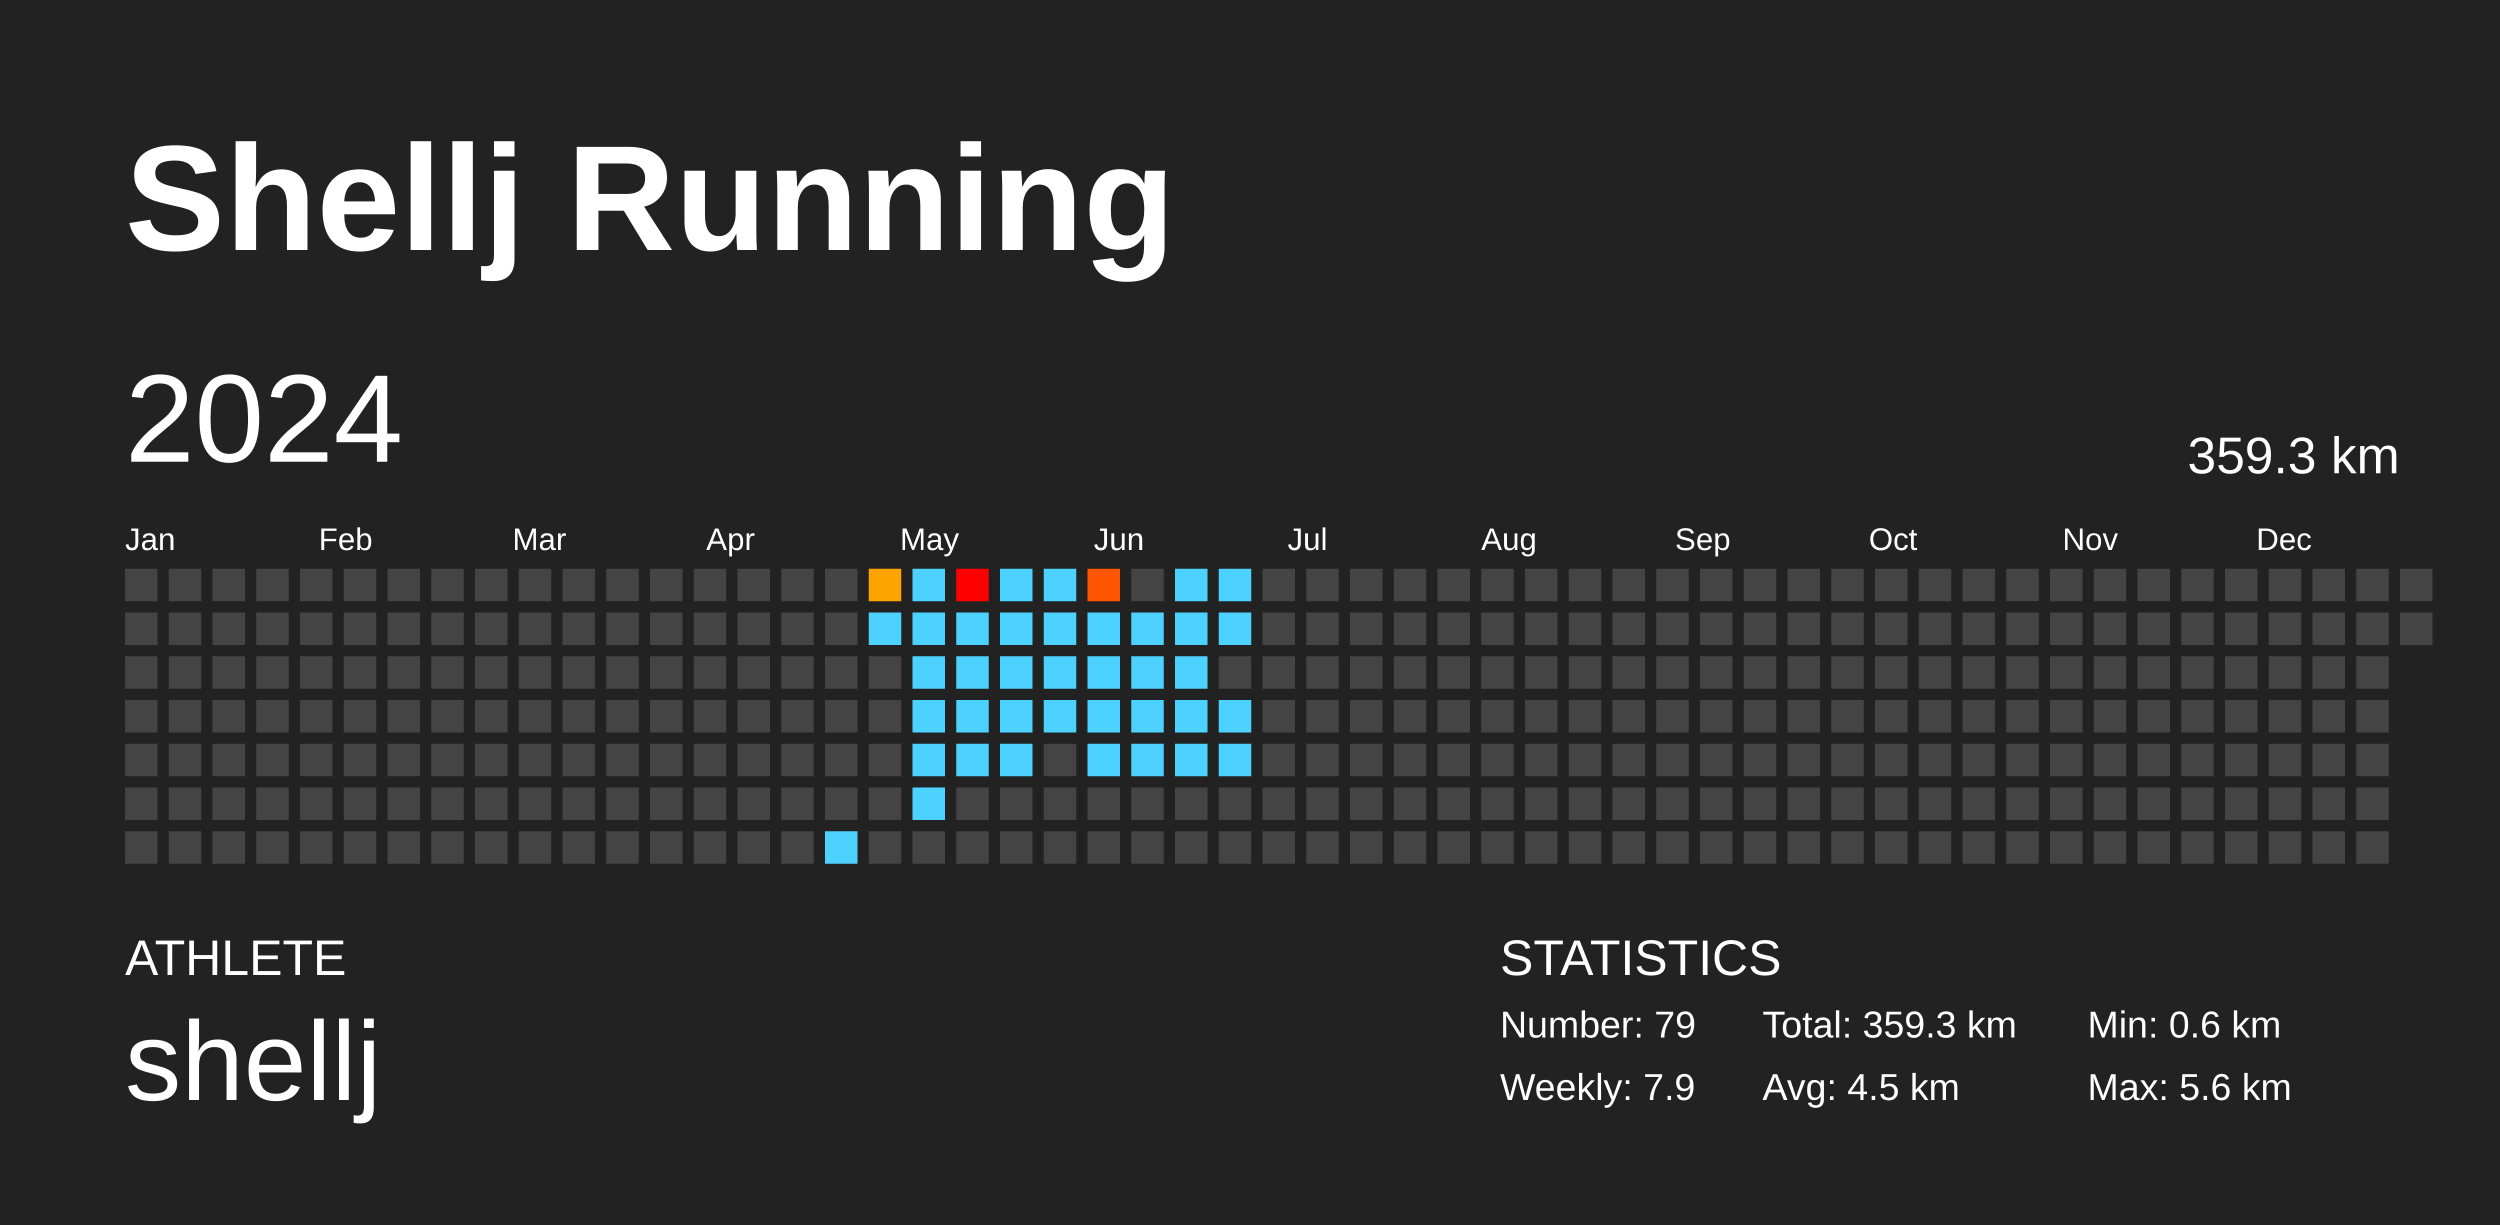
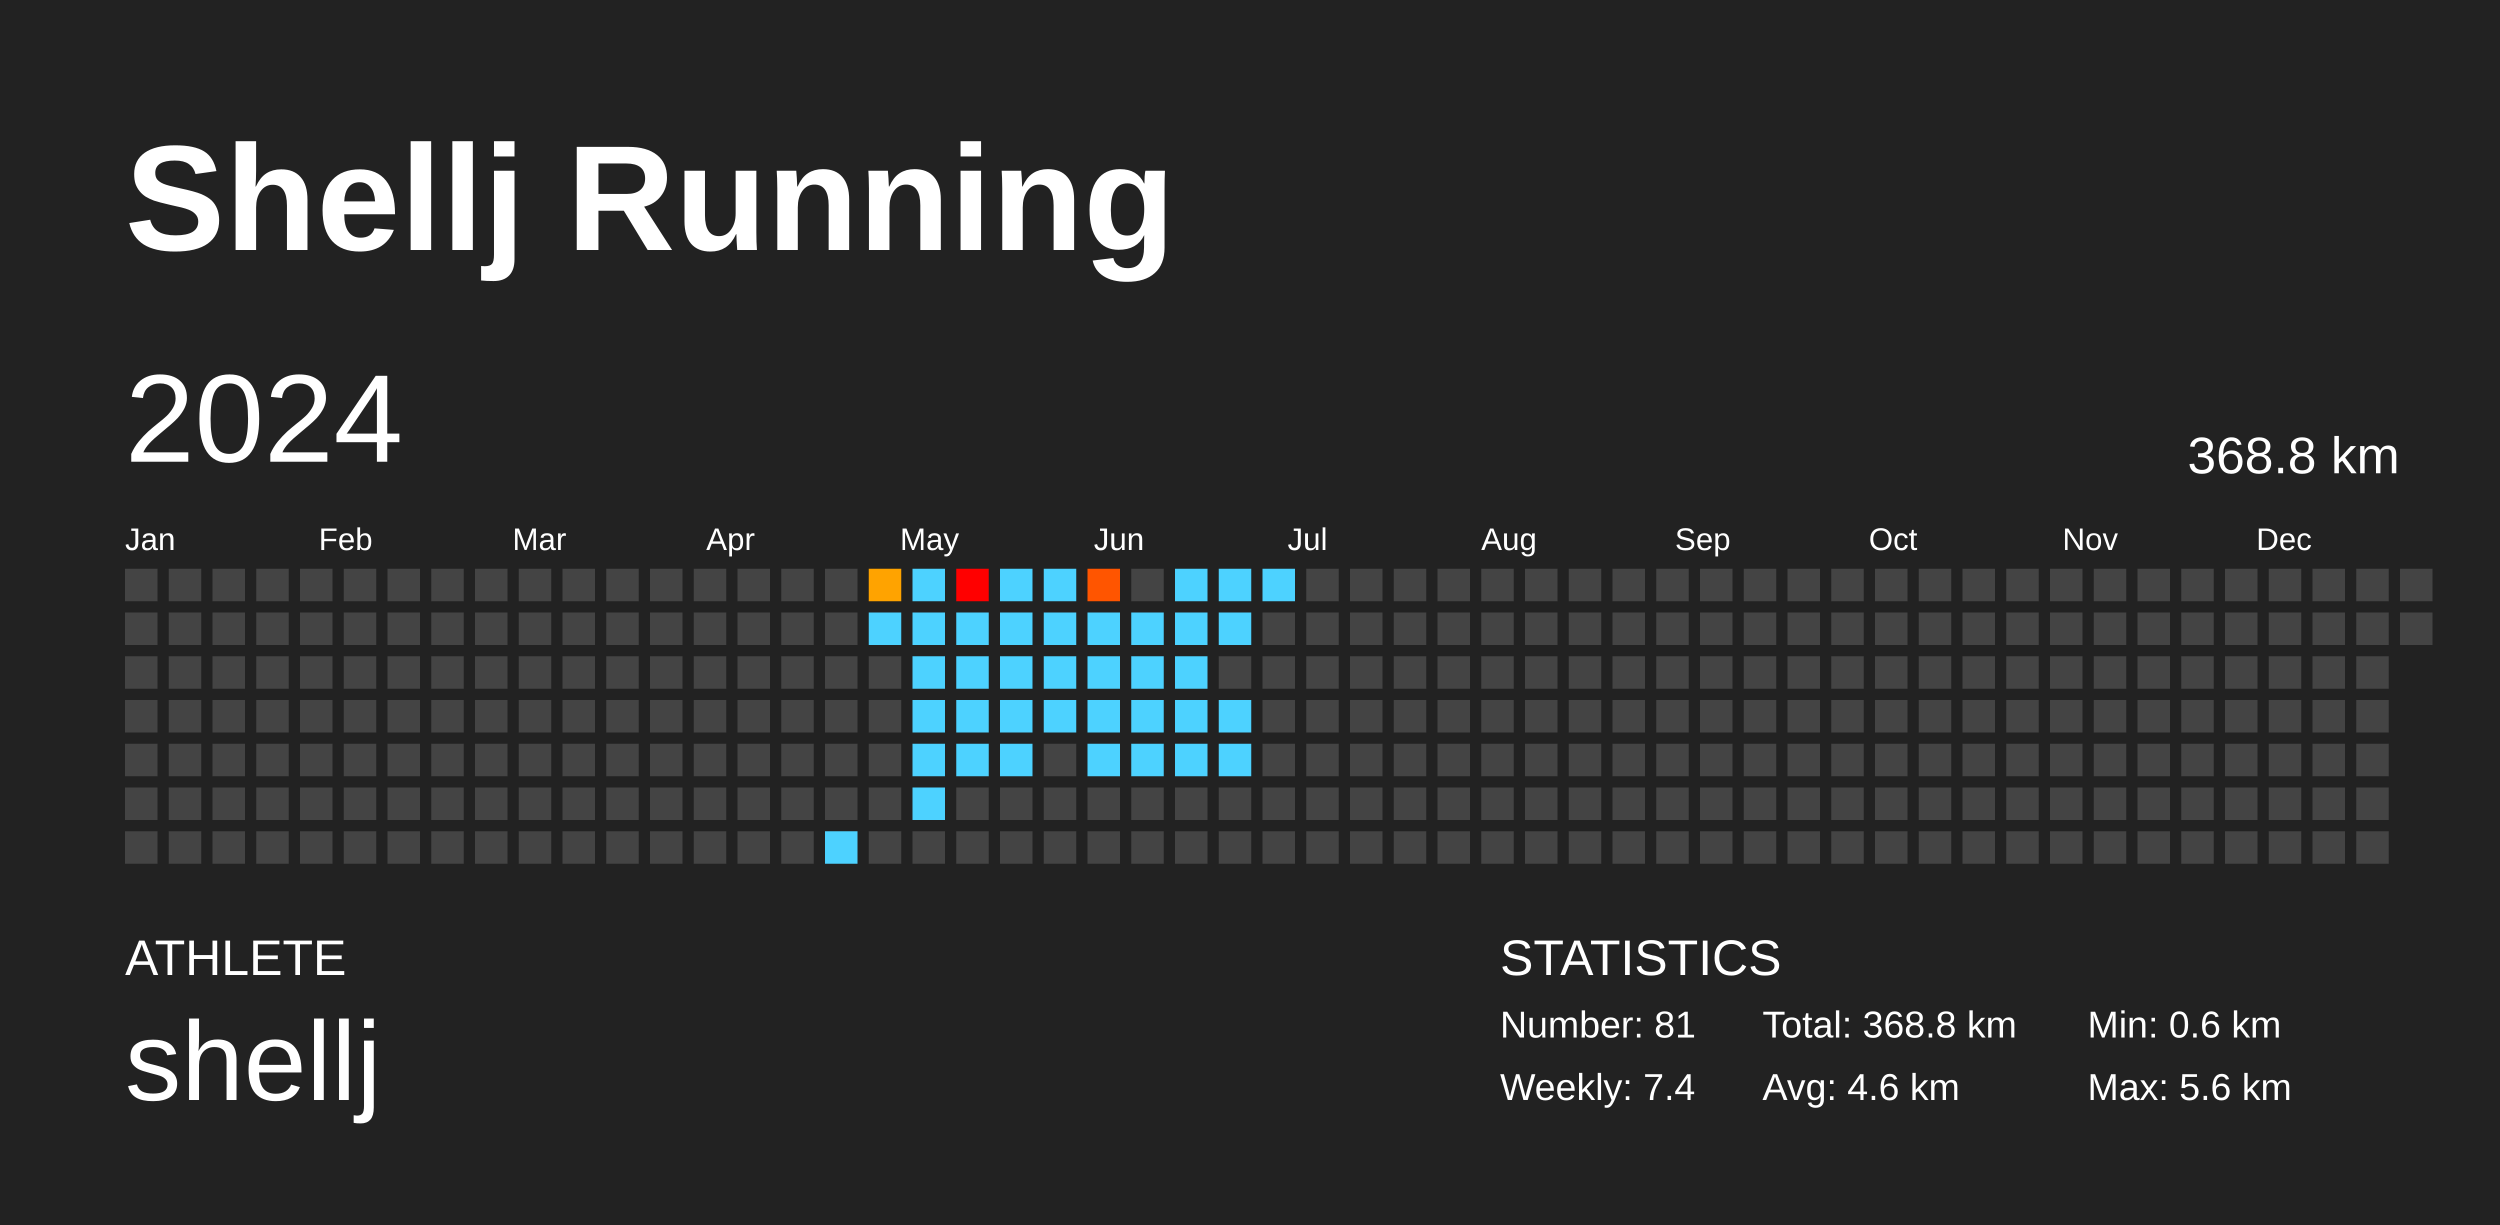
<svg xmlns="http://www.w3.org/2000/svg" baseProfile="full" height="98mm" version="1.1" viewBox="0,0,200,98" width="200mm">
  <defs />
  <rect fill="#222222" height="98" width="200" x="0" y="0" />
  <text fill="#FFFFFF" style="font-size:12px; font-family:Arial; font-weight:bold;" x="10" y="20">Shellj Running</text>
  <text fill="#FFFFFF" style="font-size:4px; font-family:Arial" x="10" y="78">ATHLETE</text>
  <text fill="#FFFFFF" style="font-size:9px; font-family:Arial" x="10" y="88">shellj</text>
  <text fill="#FFFFFF" style="font-size:4px; font-family:Arial" x="120" y="78">STATISTICS</text>
-   <text fill="#FFFFFF" style="font-size:3px; font-family:Arial" x="120" y="83">Number: 79</text>
-   <text fill="#FFFFFF" style="font-size:3px; font-family:Arial" x="120" y="88">Weekly: 7.9</text>
-   <text fill="#FFFFFF" style="font-size:3px; font-family:Arial" x="141" y="83">Total: 359.3 km</text>
-   <text fill="#FFFFFF" style="font-size:3px; font-family:Arial" x="141" y="88">Avg: 4.5 km</text>
+   <text fill="#FFFFFF" style="font-size:3px; font-family:Arial" x="120" y="83">Number: 81</text>
+   <text fill="#FFFFFF" style="font-size:3px; font-family:Arial" x="120" y="88">Weekly: 7.4</text>
+   <text fill="#FFFFFF" style="font-size:3px; font-family:Arial" x="141" y="83">Total: 368.8 km</text>
+   <text fill="#FFFFFF" style="font-size:3px; font-family:Arial" x="141" y="88">Avg: 4.6 km</text>
  <text fill="#FFFFFF" style="font-size:3px; font-family:Arial" x="167" y="83">Min: 0.6 km</text>
  <text fill="#FFFFFF" style="font-size:3px; font-family:Arial" x="167" y="88">Max: 5.6 km</text>
  <text dominant-baseline="hanging" fill="#FFFFFF" style="font-size:10.0px; font-family:Arial;" x="10" y="30">2024</text>
-   <text dominant-baseline="hanging" fill="#FFFFFF" style="font-size:4.125px; font-family:Arial;" x="175" y="35">359.3 km</text>
+   <text dominant-baseline="hanging" fill="#FFFFFF" style="font-size:4.125px; font-family:Arial;" x="175" y="35">368.8 km</text>
  <text fill="#FFFFFF" style="font-size:2.5px; font-family:Arial" x="10.0" y="44">Jan</text>
  <text fill="#FFFFFF" style="font-size:2.5px; font-family:Arial" x="25.5" y="44">Feb</text>
  <text fill="#FFFFFF" style="font-size:2.5px; font-family:Arial" x="41.0" y="44">Mar</text>
  <text fill="#FFFFFF" style="font-size:2.5px; font-family:Arial" x="56.5" y="44">Apr</text>
  <text fill="#FFFFFF" style="font-size:2.5px; font-family:Arial" x="72.0" y="44">May</text>
  <text fill="#FFFFFF" style="font-size:2.5px; font-family:Arial" x="87.5" y="44">Jun</text>
  <text fill="#FFFFFF" style="font-size:2.5px; font-family:Arial" x="103.0" y="44">Jul</text>
  <text fill="#FFFFFF" style="font-size:2.5px; font-family:Arial" x="118.5" y="44">Aug</text>
  <text fill="#FFFFFF" style="font-size:2.5px; font-family:Arial" x="134.0" y="44">Sep</text>
  <text fill="#FFFFFF" style="font-size:2.5px; font-family:Arial" x="149.5" y="44">Oct</text>
  <text fill="#FFFFFF" style="font-size:2.5px; font-family:Arial" x="165.0" y="44">Nov</text>
  <text fill="#FFFFFF" style="font-size:2.5px; font-family:Arial" x="180.5" y="44">Dec</text>
  <rect fill="#444444" height="2.6" width="2.6" x="10.0" y="45.5" />
  <rect fill="#444444" height="2.6" width="2.6" x="10.0" y="49.0" />
  <rect fill="#444444" height="2.6" width="2.6" x="10.0" y="52.5" />
  <rect fill="#444444" height="2.6" width="2.6" x="10.0" y="56.0" />
  <rect fill="#444444" height="2.6" width="2.6" x="10.0" y="59.5" />
  <rect fill="#444444" height="2.6" width="2.6" x="10.0" y="63.0" />
  <rect fill="#444444" height="2.6" width="2.6" x="10.0" y="66.5" />
  <rect fill="#444444" height="2.6" width="2.6" x="13.5" y="45.5" />
  <rect fill="#444444" height="2.6" width="2.6" x="13.5" y="49.0" />
  <rect fill="#444444" height="2.6" width="2.6" x="13.5" y="52.5" />
  <rect fill="#444444" height="2.6" width="2.6" x="13.5" y="56.0" />
  <rect fill="#444444" height="2.6" width="2.6" x="13.5" y="59.5" />
  <rect fill="#444444" height="2.6" width="2.6" x="13.5" y="63.0" />
  <rect fill="#444444" height="2.6" width="2.6" x="13.5" y="66.5" />
  <rect fill="#444444" height="2.6" width="2.6" x="17.0" y="45.5" />
  <rect fill="#444444" height="2.6" width="2.6" x="17.0" y="49.0" />
  <rect fill="#444444" height="2.6" width="2.6" x="17.0" y="52.5" />
  <rect fill="#444444" height="2.6" width="2.6" x="17.0" y="56.0" />
  <rect fill="#444444" height="2.6" width="2.6" x="17.0" y="59.5" />
  <rect fill="#444444" height="2.6" width="2.6" x="17.0" y="63.0" />
  <rect fill="#444444" height="2.6" width="2.6" x="17.0" y="66.5" />
  <rect fill="#444444" height="2.6" width="2.6" x="20.5" y="45.5" />
  <rect fill="#444444" height="2.6" width="2.6" x="20.5" y="49.0" />
  <rect fill="#444444" height="2.6" width="2.6" x="20.5" y="52.5" />
  <rect fill="#444444" height="2.6" width="2.6" x="20.5" y="56.0" />
  <rect fill="#444444" height="2.6" width="2.6" x="20.5" y="59.5" />
  <rect fill="#444444" height="2.6" width="2.6" x="20.5" y="63.0" />
  <rect fill="#444444" height="2.6" width="2.6" x="20.5" y="66.5" />
  <rect fill="#444444" height="2.6" width="2.6" x="24.0" y="45.5" />
  <rect fill="#444444" height="2.6" width="2.6" x="24.0" y="49.0" />
  <rect fill="#444444" height="2.6" width="2.6" x="24.0" y="52.5" />
  <rect fill="#444444" height="2.6" width="2.6" x="24.0" y="56.0" />
  <rect fill="#444444" height="2.6" width="2.6" x="24.0" y="59.5" />
  <rect fill="#444444" height="2.6" width="2.6" x="24.0" y="63.0" />
  <rect fill="#444444" height="2.6" width="2.6" x="24.0" y="66.5" />
  <rect fill="#444444" height="2.6" width="2.6" x="27.5" y="45.5" />
  <rect fill="#444444" height="2.6" width="2.6" x="27.5" y="49.0" />
  <rect fill="#444444" height="2.6" width="2.6" x="27.5" y="52.5" />
  <rect fill="#444444" height="2.6" width="2.6" x="27.5" y="56.0" />
  <rect fill="#444444" height="2.6" width="2.6" x="27.5" y="59.5" />
  <rect fill="#444444" height="2.6" width="2.6" x="27.5" y="63.0" />
  <rect fill="#444444" height="2.6" width="2.6" x="27.5" y="66.5" />
  <rect fill="#444444" height="2.6" width="2.6" x="31.0" y="45.5" />
  <rect fill="#444444" height="2.6" width="2.6" x="31.0" y="49.0" />
  <rect fill="#444444" height="2.6" width="2.6" x="31.0" y="52.5" />
  <rect fill="#444444" height="2.6" width="2.6" x="31.0" y="56.0" />
  <rect fill="#444444" height="2.6" width="2.6" x="31.0" y="59.5" />
  <rect fill="#444444" height="2.6" width="2.6" x="31.0" y="63.0" />
  <rect fill="#444444" height="2.6" width="2.6" x="31.0" y="66.5" />
  <rect fill="#444444" height="2.6" width="2.6" x="34.5" y="45.5" />
  <rect fill="#444444" height="2.6" width="2.6" x="34.5" y="49.0" />
  <rect fill="#444444" height="2.6" width="2.6" x="34.5" y="52.5" />
  <rect fill="#444444" height="2.6" width="2.6" x="34.5" y="56.0" />
  <rect fill="#444444" height="2.6" width="2.6" x="34.5" y="59.5" />
  <rect fill="#444444" height="2.6" width="2.6" x="34.5" y="63.0" />
  <rect fill="#444444" height="2.6" width="2.6" x="34.5" y="66.5" />
  <rect fill="#444444" height="2.6" width="2.6" x="38.0" y="45.5" />
  <rect fill="#444444" height="2.6" width="2.6" x="38.0" y="49.0" />
  <rect fill="#444444" height="2.6" width="2.6" x="38.0" y="52.5" />
  <rect fill="#444444" height="2.6" width="2.6" x="38.0" y="56.0" />
  <rect fill="#444444" height="2.6" width="2.6" x="38.0" y="59.5" />
  <rect fill="#444444" height="2.6" width="2.6" x="38.0" y="63.0" />
  <rect fill="#444444" height="2.6" width="2.6" x="38.0" y="66.5" />
  <rect fill="#444444" height="2.6" width="2.6" x="41.5" y="45.5" />
  <rect fill="#444444" height="2.6" width="2.6" x="41.5" y="49.0" />
  <rect fill="#444444" height="2.6" width="2.6" x="41.5" y="52.5" />
  <rect fill="#444444" height="2.6" width="2.6" x="41.5" y="56.0" />
  <rect fill="#444444" height="2.6" width="2.6" x="41.5" y="59.5" />
  <rect fill="#444444" height="2.6" width="2.6" x="41.5" y="63.0" />
  <rect fill="#444444" height="2.6" width="2.6" x="41.5" y="66.5" />
  <rect fill="#444444" height="2.6" width="2.6" x="45.0" y="45.5" />
  <rect fill="#444444" height="2.6" width="2.6" x="45.0" y="49.0" />
  <rect fill="#444444" height="2.6" width="2.6" x="45.0" y="52.5" />
  <rect fill="#444444" height="2.6" width="2.6" x="45.0" y="56.0" />
  <rect fill="#444444" height="2.6" width="2.6" x="45.0" y="59.5" />
  <rect fill="#444444" height="2.6" width="2.6" x="45.0" y="63.0" />
  <rect fill="#444444" height="2.6" width="2.6" x="45.0" y="66.5" />
  <rect fill="#444444" height="2.6" width="2.6" x="48.5" y="45.5" />
  <rect fill="#444444" height="2.6" width="2.6" x="48.5" y="49.0" />
  <rect fill="#444444" height="2.6" width="2.6" x="48.5" y="52.5" />
  <rect fill="#444444" height="2.6" width="2.6" x="48.5" y="56.0" />
  <rect fill="#444444" height="2.6" width="2.6" x="48.5" y="59.5" />
  <rect fill="#444444" height="2.6" width="2.6" x="48.5" y="63.0" />
  <rect fill="#444444" height="2.6" width="2.6" x="48.5" y="66.5" />
  <rect fill="#444444" height="2.6" width="2.6" x="52.0" y="45.5" />
  <rect fill="#444444" height="2.6" width="2.6" x="52.0" y="49.0" />
  <rect fill="#444444" height="2.6" width="2.6" x="52.0" y="52.5" />
  <rect fill="#444444" height="2.6" width="2.6" x="52.0" y="56.0" />
  <rect fill="#444444" height="2.6" width="2.6" x="52.0" y="59.5" />
  <rect fill="#444444" height="2.6" width="2.6" x="52.0" y="63.0" />
  <rect fill="#444444" height="2.6" width="2.6" x="52.0" y="66.5" />
  <rect fill="#444444" height="2.6" width="2.6" x="55.5" y="45.5" />
  <rect fill="#444444" height="2.6" width="2.6" x="55.5" y="49.0" />
  <rect fill="#444444" height="2.6" width="2.6" x="55.5" y="52.5" />
  <rect fill="#444444" height="2.6" width="2.6" x="55.5" y="56.0" />
  <rect fill="#444444" height="2.6" width="2.6" x="55.5" y="59.5" />
  <rect fill="#444444" height="2.6" width="2.6" x="55.5" y="63.0" />
  <rect fill="#444444" height="2.6" width="2.6" x="55.5" y="66.5" />
  <rect fill="#444444" height="2.6" width="2.6" x="59.0" y="45.5" />
  <rect fill="#444444" height="2.6" width="2.6" x="59.0" y="49.0" />
  <rect fill="#444444" height="2.6" width="2.6" x="59.0" y="52.5" />
  <rect fill="#444444" height="2.6" width="2.6" x="59.0" y="56.0" />
  <rect fill="#444444" height="2.6" width="2.6" x="59.0" y="59.5" />
  <rect fill="#444444" height="2.6" width="2.6" x="59.0" y="63.0" />
  <rect fill="#444444" height="2.6" width="2.6" x="59.0" y="66.5" />
  <rect fill="#444444" height="2.6" width="2.6" x="62.5" y="45.5" />
  <rect fill="#444444" height="2.6" width="2.6" x="62.5" y="49.0" />
  <rect fill="#444444" height="2.6" width="2.6" x="62.5" y="52.5" />
  <rect fill="#444444" height="2.6" width="2.6" x="62.5" y="56.0" />
  <rect fill="#444444" height="2.6" width="2.6" x="62.5" y="59.5" />
  <rect fill="#444444" height="2.6" width="2.6" x="62.5" y="63.0" />
  <rect fill="#444444" height="2.6" width="2.6" x="62.5" y="66.5" />
  <rect fill="#444444" height="2.6" width="2.6" x="66.0" y="45.5" />
  <rect fill="#444444" height="2.6" width="2.6" x="66.0" y="49.0" />
  <rect fill="#444444" height="2.6" width="2.6" x="66.0" y="52.5" />
  <rect fill="#444444" height="2.6" width="2.6" x="66.0" y="56.0" />
  <rect fill="#444444" height="2.6" width="2.6" x="66.0" y="59.5" />
  <rect fill="#444444" height="2.6" width="2.6" x="66.0" y="63.0" />
  <rect fill="#4dd2ff" height="2.6" width="2.6" x="66.0" y="66.5" />
  <rect fill="#ffa300" height="2.6" width="2.6" x="69.5" y="45.5" />
  <rect fill="#4dd2ff" height="2.6" width="2.6" x="69.5" y="49.0" />
  <rect fill="#444444" height="2.6" width="2.6" x="69.5" y="52.5" />
  <rect fill="#444444" height="2.6" width="2.6" x="69.5" y="56.0" />
  <rect fill="#444444" height="2.6" width="2.6" x="69.5" y="59.5" />
  <rect fill="#444444" height="2.6" width="2.6" x="69.5" y="63.0" />
  <rect fill="#444444" height="2.6" width="2.6" x="69.5" y="66.5" />
  <rect fill="#4dd2ff" height="2.6" width="2.6" x="73.0" y="45.5" />
  <rect fill="#4dd2ff" height="2.6" width="2.6" x="73.0" y="49.0" />
  <rect fill="#4dd2ff" height="2.6" width="2.6" x="73.0" y="52.5" />
  <rect fill="#4dd2ff" height="2.6" width="2.6" x="73.0" y="56.0" />
  <rect fill="#4dd2ff" height="2.6" width="2.6" x="73.0" y="59.5" />
  <rect fill="#4dd2ff" height="2.6" width="2.6" x="73.0" y="63.0" />
  <rect fill="#444444" height="2.6" width="2.6" x="73.0" y="66.5" />
  <rect fill="red" height="2.6" width="2.6" x="76.5" y="45.5" />
  <rect fill="#4dd2ff" height="2.6" width="2.6" x="76.5" y="49.0" />
  <rect fill="#4dd2ff" height="2.6" width="2.6" x="76.5" y="52.5" />
  <rect fill="#4dd2ff" height="2.6" width="2.6" x="76.5" y="56.0" />
  <rect fill="#4dd2ff" height="2.6" width="2.6" x="76.5" y="59.5" />
  <rect fill="#444444" height="2.6" width="2.6" x="76.5" y="63.0" />
  <rect fill="#444444" height="2.6" width="2.6" x="76.5" y="66.5" />
  <rect fill="#4dd2ff" height="2.6" width="2.6" x="80.0" y="45.5" />
  <rect fill="#4dd2ff" height="2.6" width="2.6" x="80.0" y="49.0" />
  <rect fill="#4dd2ff" height="2.6" width="2.6" x="80.0" y="52.5" />
  <rect fill="#4dd2ff" height="2.6" width="2.6" x="80.0" y="56.0" />
  <rect fill="#4dd2ff" height="2.6" width="2.6" x="80.0" y="59.5" />
  <rect fill="#444444" height="2.6" width="2.6" x="80.0" y="63.0" />
  <rect fill="#444444" height="2.6" width="2.6" x="80.0" y="66.5" />
  <rect fill="#4dd2ff" height="2.6" width="2.6" x="83.5" y="45.5" />
  <rect fill="#4dd2ff" height="2.6" width="2.6" x="83.5" y="49.0" />
  <rect fill="#4dd2ff" height="2.6" width="2.6" x="83.5" y="52.5" />
  <rect fill="#4dd2ff" height="2.6" width="2.6" x="83.5" y="56.0" />
  <rect fill="#444444" height="2.6" width="2.6" x="83.5" y="59.5" />
  <rect fill="#444444" height="2.6" width="2.6" x="83.5" y="63.0" />
  <rect fill="#444444" height="2.6" width="2.6" x="83.5" y="66.5" />
  <rect fill="#ff5500" height="2.6" width="2.6" x="87.0" y="45.5" />
  <rect fill="#4dd2ff" height="2.6" width="2.6" x="87.0" y="49.0" />
  <rect fill="#4dd2ff" height="2.6" width="2.6" x="87.0" y="52.5" />
  <rect fill="#4dd2ff" height="2.6" width="2.6" x="87.0" y="56.0" />
  <rect fill="#4dd2ff" height="2.6" width="2.6" x="87.0" y="59.5" />
  <rect fill="#444444" height="2.6" width="2.6" x="87.0" y="63.0" />
  <rect fill="#444444" height="2.6" width="2.6" x="87.0" y="66.5" />
  <rect fill="#444444" height="2.6" width="2.6" x="90.5" y="45.5" />
  <rect fill="#4dd2ff" height="2.6" width="2.6" x="90.5" y="49.0" />
  <rect fill="#4dd2ff" height="2.6" width="2.6" x="90.5" y="52.5" />
  <rect fill="#4dd2ff" height="2.6" width="2.6" x="90.5" y="56.0" />
  <rect fill="#4dd2ff" height="2.6" width="2.6" x="90.5" y="59.5" />
  <rect fill="#444444" height="2.6" width="2.6" x="90.5" y="63.0" />
  <rect fill="#444444" height="2.6" width="2.6" x="90.5" y="66.5" />
  <rect fill="#4dd2ff" height="2.6" width="2.6" x="94.0" y="45.5" />
  <rect fill="#4dd2ff" height="2.6" width="2.6" x="94.0" y="49.0" />
  <rect fill="#4dd2ff" height="2.6" width="2.6" x="94.0" y="52.5" />
  <rect fill="#4dd2ff" height="2.6" width="2.6" x="94.0" y="56.0" />
  <rect fill="#4dd2ff" height="2.6" width="2.6" x="94.0" y="59.5" />
  <rect fill="#444444" height="2.6" width="2.6" x="94.0" y="63.0" />
  <rect fill="#444444" height="2.6" width="2.6" x="94.0" y="66.5" />
  <rect fill="#4dd2ff" height="2.6" width="2.6" x="97.5" y="45.5" />
  <rect fill="#4dd2ff" height="2.6" width="2.6" x="97.5" y="49.0" />
  <rect fill="#444444" height="2.6" width="2.6" x="97.5" y="52.5" />
  <rect fill="#4dd2ff" height="2.6" width="2.6" x="97.5" y="56.0" />
  <rect fill="#4dd2ff" height="2.6" width="2.6" x="97.5" y="59.5" />
  <rect fill="#444444" height="2.6" width="2.6" x="97.5" y="63.0" />
  <rect fill="#444444" height="2.6" width="2.6" x="97.5" y="66.5" />
-   <rect fill="#444444" height="2.6" width="2.6" x="101.0" y="45.5" />
+   <rect fill="#4dd2ff" height="2.6" width="2.6" x="101.0" y="45.5" />
  <rect fill="#444444" height="2.6" width="2.6" x="101.0" y="49.0" />
  <rect fill="#444444" height="2.6" width="2.6" x="101.0" y="52.5" />
  <rect fill="#444444" height="2.6" width="2.6" x="101.0" y="56.0" />
  <rect fill="#444444" height="2.6" width="2.6" x="101.0" y="59.5" />
  <rect fill="#444444" height="2.6" width="2.6" x="101.0" y="63.0" />
  <rect fill="#444444" height="2.6" width="2.6" x="101.0" y="66.5" />
  <rect fill="#444444" height="2.6" width="2.6" x="104.5" y="45.5" />
  <rect fill="#444444" height="2.6" width="2.6" x="104.5" y="49.0" />
  <rect fill="#444444" height="2.6" width="2.6" x="104.5" y="52.5" />
  <rect fill="#444444" height="2.6" width="2.6" x="104.5" y="56.0" />
  <rect fill="#444444" height="2.6" width="2.6" x="104.5" y="59.5" />
  <rect fill="#444444" height="2.6" width="2.6" x="104.5" y="63.0" />
  <rect fill="#444444" height="2.6" width="2.6" x="104.5" y="66.5" />
  <rect fill="#444444" height="2.6" width="2.6" x="108.0" y="45.5" />
  <rect fill="#444444" height="2.6" width="2.6" x="108.0" y="49.0" />
  <rect fill="#444444" height="2.6" width="2.6" x="108.0" y="52.5" />
  <rect fill="#444444" height="2.6" width="2.6" x="108.0" y="56.0" />
  <rect fill="#444444" height="2.6" width="2.6" x="108.0" y="59.5" />
  <rect fill="#444444" height="2.6" width="2.6" x="108.0" y="63.0" />
  <rect fill="#444444" height="2.6" width="2.6" x="108.0" y="66.5" />
  <rect fill="#444444" height="2.6" width="2.6" x="111.5" y="45.5" />
  <rect fill="#444444" height="2.6" width="2.6" x="111.5" y="49.0" />
  <rect fill="#444444" height="2.6" width="2.6" x="111.5" y="52.5" />
  <rect fill="#444444" height="2.6" width="2.6" x="111.5" y="56.0" />
  <rect fill="#444444" height="2.6" width="2.6" x="111.5" y="59.5" />
  <rect fill="#444444" height="2.6" width="2.6" x="111.5" y="63.0" />
  <rect fill="#444444" height="2.6" width="2.6" x="111.5" y="66.5" />
  <rect fill="#444444" height="2.6" width="2.6" x="115.0" y="45.5" />
  <rect fill="#444444" height="2.6" width="2.6" x="115.0" y="49.0" />
  <rect fill="#444444" height="2.6" width="2.6" x="115.0" y="52.5" />
  <rect fill="#444444" height="2.6" width="2.6" x="115.0" y="56.0" />
  <rect fill="#444444" height="2.6" width="2.6" x="115.0" y="59.5" />
  <rect fill="#444444" height="2.6" width="2.6" x="115.0" y="63.0" />
  <rect fill="#444444" height="2.6" width="2.6" x="115.0" y="66.5" />
  <rect fill="#444444" height="2.6" width="2.6" x="118.5" y="45.5" />
  <rect fill="#444444" height="2.6" width="2.6" x="118.5" y="49.0" />
  <rect fill="#444444" height="2.6" width="2.6" x="118.5" y="52.5" />
  <rect fill="#444444" height="2.6" width="2.6" x="118.5" y="56.0" />
  <rect fill="#444444" height="2.6" width="2.6" x="118.5" y="59.5" />
  <rect fill="#444444" height="2.6" width="2.6" x="118.5" y="63.0" />
  <rect fill="#444444" height="2.6" width="2.6" x="118.5" y="66.5" />
  <rect fill="#444444" height="2.6" width="2.6" x="122.0" y="45.5" />
  <rect fill="#444444" height="2.6" width="2.6" x="122.0" y="49.0" />
  <rect fill="#444444" height="2.6" width="2.6" x="122.0" y="52.5" />
  <rect fill="#444444" height="2.6" width="2.6" x="122.0" y="56.0" />
  <rect fill="#444444" height="2.6" width="2.6" x="122.0" y="59.5" />
  <rect fill="#444444" height="2.6" width="2.6" x="122.0" y="63.0" />
  <rect fill="#444444" height="2.6" width="2.6" x="122.0" y="66.5" />
  <rect fill="#444444" height="2.6" width="2.6" x="125.5" y="45.5" />
  <rect fill="#444444" height="2.6" width="2.6" x="125.5" y="49.0" />
  <rect fill="#444444" height="2.6" width="2.6" x="125.5" y="52.5" />
  <rect fill="#444444" height="2.6" width="2.6" x="125.5" y="56.0" />
  <rect fill="#444444" height="2.6" width="2.6" x="125.5" y="59.5" />
  <rect fill="#444444" height="2.6" width="2.6" x="125.5" y="63.0" />
  <rect fill="#444444" height="2.6" width="2.6" x="125.5" y="66.5" />
  <rect fill="#444444" height="2.6" width="2.6" x="129.0" y="45.5" />
  <rect fill="#444444" height="2.6" width="2.6" x="129.0" y="49.0" />
  <rect fill="#444444" height="2.6" width="2.6" x="129.0" y="52.5" />
  <rect fill="#444444" height="2.6" width="2.6" x="129.0" y="56.0" />
  <rect fill="#444444" height="2.6" width="2.6" x="129.0" y="59.5" />
  <rect fill="#444444" height="2.6" width="2.6" x="129.0" y="63.0" />
  <rect fill="#444444" height="2.6" width="2.6" x="129.0" y="66.5" />
  <rect fill="#444444" height="2.6" width="2.6" x="132.5" y="45.5" />
  <rect fill="#444444" height="2.6" width="2.6" x="132.5" y="49.0" />
  <rect fill="#444444" height="2.6" width="2.6" x="132.5" y="52.5" />
  <rect fill="#444444" height="2.6" width="2.6" x="132.5" y="56.0" />
  <rect fill="#444444" height="2.6" width="2.6" x="132.5" y="59.5" />
  <rect fill="#444444" height="2.6" width="2.6" x="132.5" y="63.0" />
  <rect fill="#444444" height="2.6" width="2.6" x="132.5" y="66.5" />
  <rect fill="#444444" height="2.6" width="2.6" x="136.0" y="45.5" />
  <rect fill="#444444" height="2.6" width="2.6" x="136.0" y="49.0" />
  <rect fill="#444444" height="2.6" width="2.6" x="136.0" y="52.5" />
  <rect fill="#444444" height="2.6" width="2.6" x="136.0" y="56.0" />
  <rect fill="#444444" height="2.6" width="2.6" x="136.0" y="59.5" />
  <rect fill="#444444" height="2.6" width="2.6" x="136.0" y="63.0" />
  <rect fill="#444444" height="2.6" width="2.6" x="136.0" y="66.5" />
  <rect fill="#444444" height="2.6" width="2.6" x="139.5" y="45.5" />
  <rect fill="#444444" height="2.6" width="2.6" x="139.5" y="49.0" />
  <rect fill="#444444" height="2.6" width="2.6" x="139.5" y="52.5" />
  <rect fill="#444444" height="2.6" width="2.6" x="139.5" y="56.0" />
  <rect fill="#444444" height="2.6" width="2.6" x="139.5" y="59.5" />
  <rect fill="#444444" height="2.6" width="2.6" x="139.5" y="63.0" />
  <rect fill="#444444" height="2.6" width="2.6" x="139.5" y="66.5" />
  <rect fill="#444444" height="2.6" width="2.6" x="143.0" y="45.5" />
  <rect fill="#444444" height="2.6" width="2.6" x="143.0" y="49.0" />
  <rect fill="#444444" height="2.6" width="2.6" x="143.0" y="52.5" />
  <rect fill="#444444" height="2.6" width="2.6" x="143.0" y="56.0" />
  <rect fill="#444444" height="2.6" width="2.6" x="143.0" y="59.5" />
  <rect fill="#444444" height="2.6" width="2.6" x="143.0" y="63.0" />
  <rect fill="#444444" height="2.6" width="2.6" x="143.0" y="66.5" />
  <rect fill="#444444" height="2.6" width="2.6" x="146.5" y="45.5" />
  <rect fill="#444444" height="2.6" width="2.6" x="146.5" y="49.0" />
  <rect fill="#444444" height="2.6" width="2.6" x="146.5" y="52.5" />
  <rect fill="#444444" height="2.6" width="2.6" x="146.5" y="56.0" />
  <rect fill="#444444" height="2.6" width="2.6" x="146.5" y="59.5" />
  <rect fill="#444444" height="2.6" width="2.6" x="146.5" y="63.0" />
  <rect fill="#444444" height="2.6" width="2.6" x="146.5" y="66.5" />
  <rect fill="#444444" height="2.6" width="2.6" x="150.0" y="45.5" />
  <rect fill="#444444" height="2.6" width="2.6" x="150.0" y="49.0" />
  <rect fill="#444444" height="2.6" width="2.6" x="150.0" y="52.5" />
  <rect fill="#444444" height="2.6" width="2.6" x="150.0" y="56.0" />
  <rect fill="#444444" height="2.6" width="2.6" x="150.0" y="59.5" />
  <rect fill="#444444" height="2.6" width="2.6" x="150.0" y="63.0" />
  <rect fill="#444444" height="2.6" width="2.6" x="150.0" y="66.5" />
  <rect fill="#444444" height="2.6" width="2.6" x="153.5" y="45.5" />
  <rect fill="#444444" height="2.6" width="2.6" x="153.5" y="49.0" />
  <rect fill="#444444" height="2.6" width="2.6" x="153.5" y="52.5" />
  <rect fill="#444444" height="2.6" width="2.6" x="153.5" y="56.0" />
  <rect fill="#444444" height="2.6" width="2.6" x="153.5" y="59.5" />
  <rect fill="#444444" height="2.6" width="2.6" x="153.5" y="63.0" />
  <rect fill="#444444" height="2.6" width="2.6" x="153.5" y="66.5" />
  <rect fill="#444444" height="2.6" width="2.6" x="157.0" y="45.5" />
  <rect fill="#444444" height="2.6" width="2.6" x="157.0" y="49.0" />
  <rect fill="#444444" height="2.6" width="2.6" x="157.0" y="52.5" />
  <rect fill="#444444" height="2.6" width="2.6" x="157.0" y="56.0" />
  <rect fill="#444444" height="2.6" width="2.6" x="157.0" y="59.5" />
  <rect fill="#444444" height="2.6" width="2.6" x="157.0" y="63.0" />
  <rect fill="#444444" height="2.6" width="2.6" x="157.0" y="66.5" />
  <rect fill="#444444" height="2.6" width="2.6" x="160.5" y="45.5" />
  <rect fill="#444444" height="2.6" width="2.6" x="160.5" y="49.0" />
  <rect fill="#444444" height="2.6" width="2.6" x="160.5" y="52.5" />
  <rect fill="#444444" height="2.6" width="2.6" x="160.5" y="56.0" />
  <rect fill="#444444" height="2.6" width="2.6" x="160.5" y="59.5" />
  <rect fill="#444444" height="2.6" width="2.6" x="160.5" y="63.0" />
  <rect fill="#444444" height="2.6" width="2.6" x="160.5" y="66.5" />
  <rect fill="#444444" height="2.6" width="2.6" x="164.0" y="45.5" />
  <rect fill="#444444" height="2.6" width="2.6" x="164.0" y="49.0" />
  <rect fill="#444444" height="2.6" width="2.6" x="164.0" y="52.5" />
  <rect fill="#444444" height="2.6" width="2.6" x="164.0" y="56.0" />
  <rect fill="#444444" height="2.6" width="2.6" x="164.0" y="59.5" />
  <rect fill="#444444" height="2.6" width="2.6" x="164.0" y="63.0" />
  <rect fill="#444444" height="2.6" width="2.6" x="164.0" y="66.5" />
  <rect fill="#444444" height="2.6" width="2.6" x="167.5" y="45.5" />
  <rect fill="#444444" height="2.6" width="2.6" x="167.5" y="49.0" />
  <rect fill="#444444" height="2.6" width="2.6" x="167.5" y="52.5" />
  <rect fill="#444444" height="2.6" width="2.6" x="167.5" y="56.0" />
  <rect fill="#444444" height="2.6" width="2.6" x="167.5" y="59.5" />
  <rect fill="#444444" height="2.6" width="2.6" x="167.5" y="63.0" />
  <rect fill="#444444" height="2.6" width="2.6" x="167.5" y="66.5" />
  <rect fill="#444444" height="2.6" width="2.6" x="171.0" y="45.5" />
  <rect fill="#444444" height="2.6" width="2.6" x="171.0" y="49.0" />
  <rect fill="#444444" height="2.6" width="2.6" x="171.0" y="52.5" />
  <rect fill="#444444" height="2.6" width="2.6" x="171.0" y="56.0" />
  <rect fill="#444444" height="2.6" width="2.6" x="171.0" y="59.5" />
  <rect fill="#444444" height="2.6" width="2.6" x="171.0" y="63.0" />
  <rect fill="#444444" height="2.6" width="2.6" x="171.0" y="66.5" />
  <rect fill="#444444" height="2.6" width="2.6" x="174.5" y="45.5" />
  <rect fill="#444444" height="2.6" width="2.6" x="174.5" y="49.0" />
  <rect fill="#444444" height="2.6" width="2.6" x="174.5" y="52.5" />
  <rect fill="#444444" height="2.6" width="2.6" x="174.5" y="56.0" />
  <rect fill="#444444" height="2.6" width="2.6" x="174.5" y="59.5" />
  <rect fill="#444444" height="2.6" width="2.6" x="174.5" y="63.0" />
  <rect fill="#444444" height="2.6" width="2.6" x="174.5" y="66.5" />
  <rect fill="#444444" height="2.6" width="2.6" x="178.0" y="45.5" />
  <rect fill="#444444" height="2.6" width="2.6" x="178.0" y="49.0" />
  <rect fill="#444444" height="2.6" width="2.6" x="178.0" y="52.5" />
  <rect fill="#444444" height="2.6" width="2.6" x="178.0" y="56.0" />
  <rect fill="#444444" height="2.6" width="2.6" x="178.0" y="59.5" />
  <rect fill="#444444" height="2.6" width="2.6" x="178.0" y="63.0" />
  <rect fill="#444444" height="2.6" width="2.6" x="178.0" y="66.5" />
  <rect fill="#444444" height="2.6" width="2.6" x="181.5" y="45.5" />
  <rect fill="#444444" height="2.6" width="2.6" x="181.5" y="49.0" />
  <rect fill="#444444" height="2.6" width="2.6" x="181.5" y="52.5" />
  <rect fill="#444444" height="2.6" width="2.6" x="181.5" y="56.0" />
  <rect fill="#444444" height="2.6" width="2.6" x="181.5" y="59.5" />
  <rect fill="#444444" height="2.6" width="2.6" x="181.5" y="63.0" />
  <rect fill="#444444" height="2.6" width="2.6" x="181.5" y="66.5" />
  <rect fill="#444444" height="2.6" width="2.6" x="185.0" y="45.5" />
  <rect fill="#444444" height="2.6" width="2.6" x="185.0" y="49.0" />
  <rect fill="#444444" height="2.6" width="2.6" x="185.0" y="52.5" />
  <rect fill="#444444" height="2.6" width="2.6" x="185.0" y="56.0" />
  <rect fill="#444444" height="2.6" width="2.6" x="185.0" y="59.5" />
  <rect fill="#444444" height="2.6" width="2.6" x="185.0" y="63.0" />
  <rect fill="#444444" height="2.6" width="2.6" x="185.0" y="66.5" />
  <rect fill="#444444" height="2.6" width="2.6" x="188.5" y="45.5" />
  <rect fill="#444444" height="2.6" width="2.6" x="188.5" y="49.0" />
  <rect fill="#444444" height="2.6" width="2.6" x="188.5" y="52.5" />
  <rect fill="#444444" height="2.6" width="2.6" x="188.5" y="56.0" />
  <rect fill="#444444" height="2.6" width="2.6" x="188.5" y="59.5" />
  <rect fill="#444444" height="2.6" width="2.6" x="188.5" y="63.0" />
  <rect fill="#444444" height="2.6" width="2.6" x="188.5" y="66.5" />
  <rect fill="#444444" height="2.6" width="2.6" x="192.0" y="45.5" />
  <rect fill="#444444" height="2.6" width="2.6" x="192.0" y="49.0" />
</svg>
